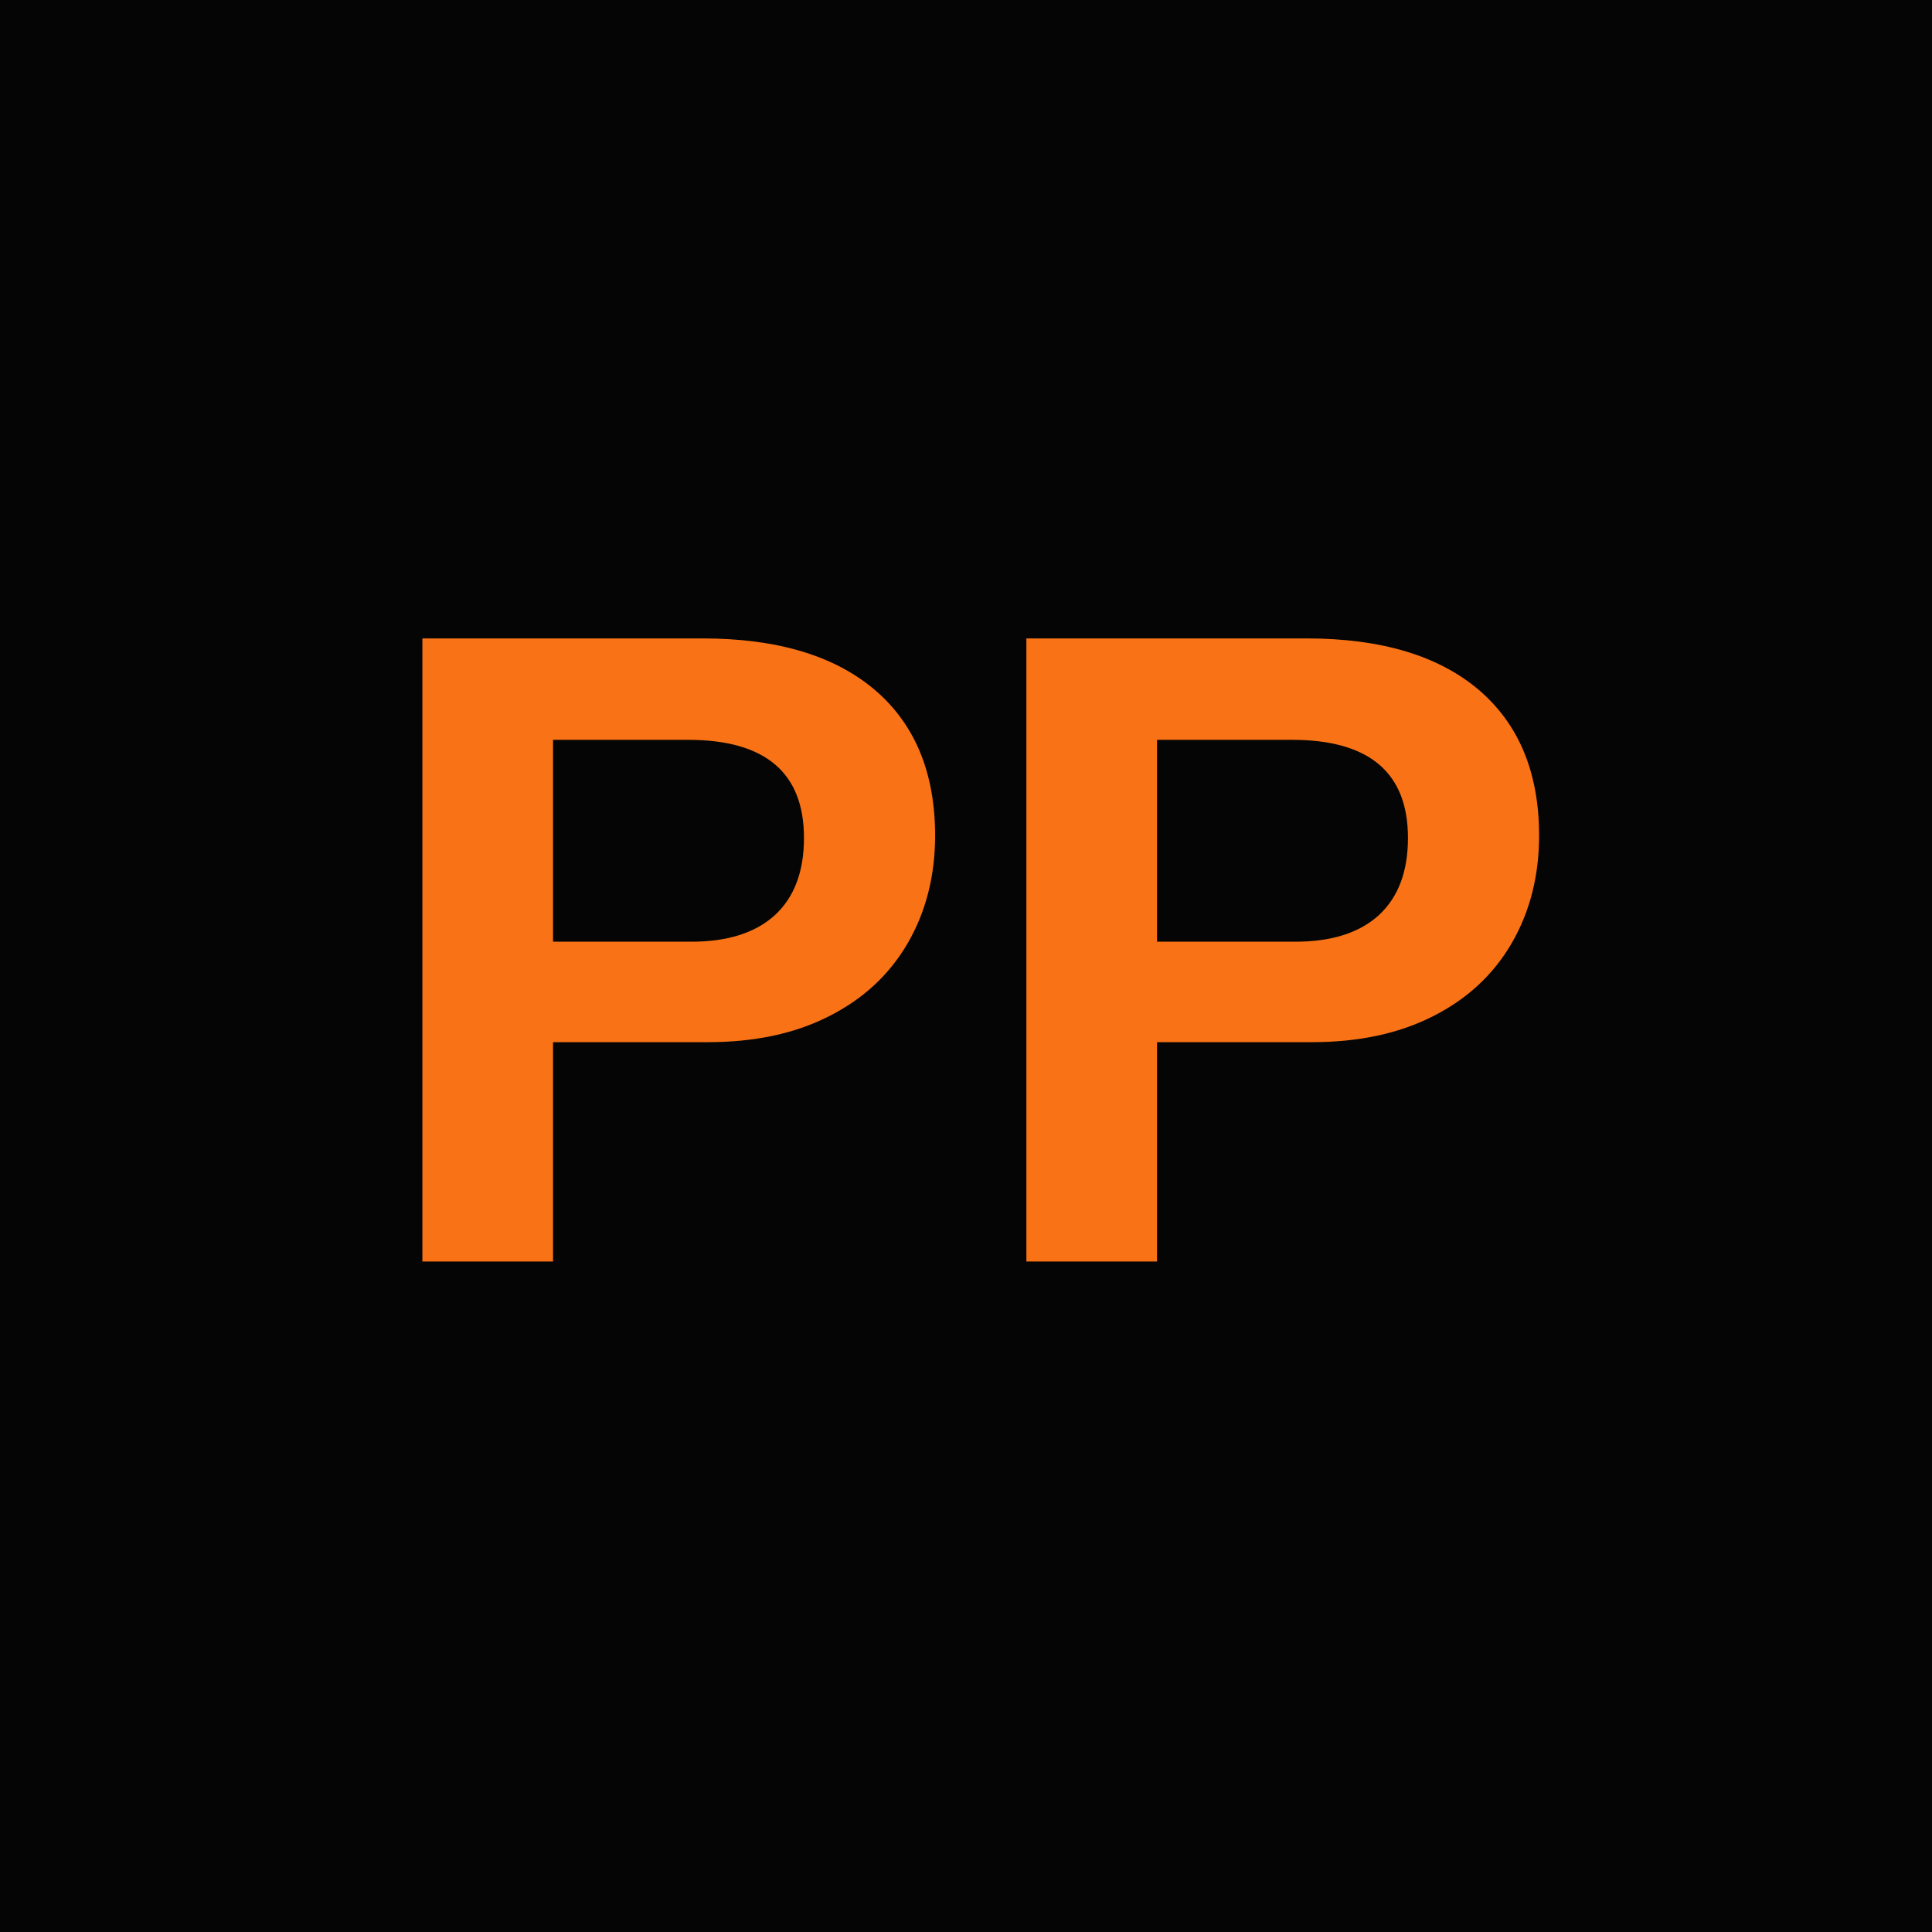
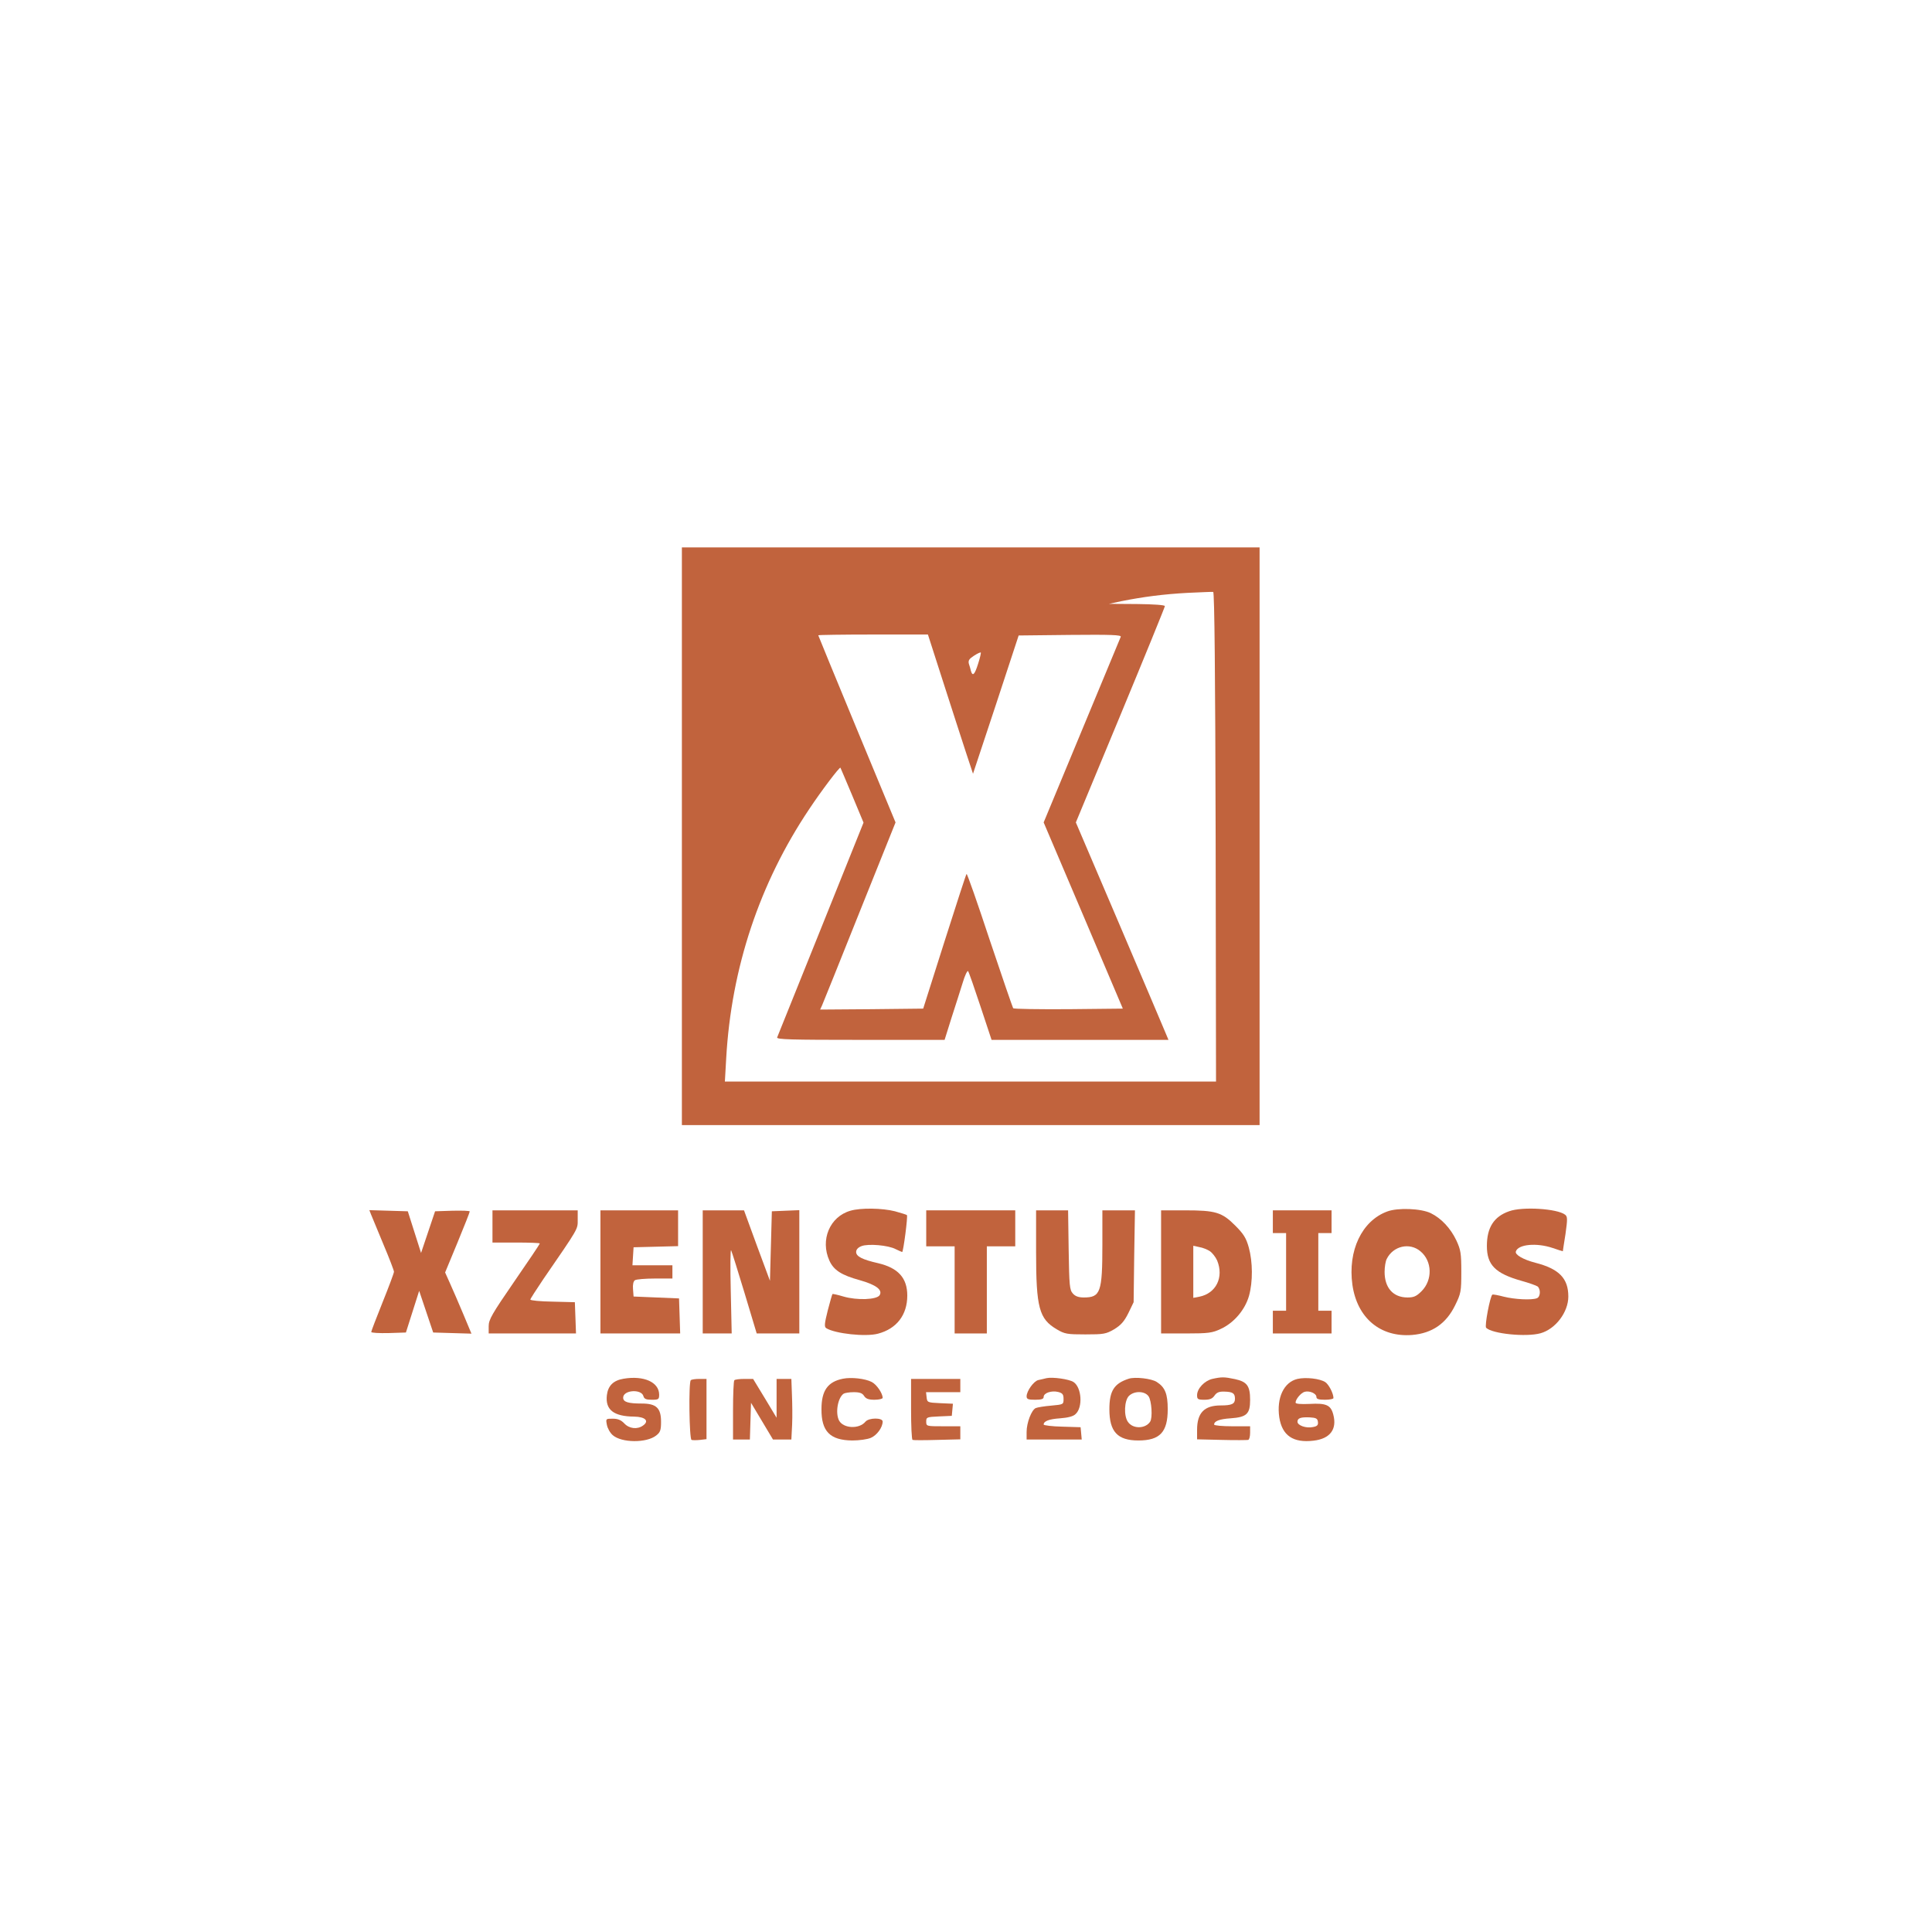
- <svg xmlns="http://www.w3.org/2000/svg" viewBox="0 0 64 64" width="64" height="64">
-   <rect width="64" height="64" fill="#050505" />
-   <text x="50%" y="52%" dominant-baseline="middle" text-anchor="middle" font-family="Arial, Helvetica, sans-serif" font-weight="900" font-size="30" fill="#f97316">PP</text>
+ <svg xmlns="http://www.w3.org/2000/svg" viewBox="0 0 1020 822" width="64" height="64">
+   <g transform="translate(0,822) scale(0.1,-0.1)" fill="#c1633d" stroke="none">
+     <path d="M3600 4795 l0 -1525 25 0 c14 0 687 0 1495 0 809 0 1484 0 1500 0 l30 0 0 1525 0 1525 -1525 0 -1525 0 0 -1525z m2818 -3 l2 -1292 -1296 0 -1297 0 7 123 c27 477 176 924 438 1315 65 98 160 223 165 219 1 -2 29 -67 62 -146 l60 -144 -225 -560 c-124 -308 -228 -566 -231 -574 -4 -11 72 -13 439 -13 l445 0 37 118 c21 64 47 147 59 185 11 37 24 64 28 60 4 -5 33 -88 65 -185 l59 -178 467 0 467 0 -16 38 c-8 20 -118 278 -244 574 l-229 536 235 566 c129 311 235 571 235 576 0 6 -58 10 -147 11 l-148 1 65 14 c115 23 222 37 350 44 69 3 130 6 135 5 7 -1 11 -442 13 -1293z m-1438 816 c45 -139 98 -305 119 -368 l38 -115 121 365 120 365 272 3 c217 2 271 0 267 -10 -3 -7 -96 -231 -206 -496 l-201 -484 209 -491 209 -492 -286 -3 c-157 -1 -289 1 -293 5 -3 5 -59 167 -124 361 -64 194 -119 351 -122 348 -3 -2 -55 -164 -117 -358 l-112 -353 -272 -3 -272 -2 10 22 c6 13 95 235 199 495 l189 471 -204 492 c-112 271 -204 494 -204 496 0 2 130 4 290 4 l289 0 81 -252z m184 98 c-18 -58 -29 -69 -38 -38 -2 9 -7 27 -11 38 -4 17 2 26 27 42 18 12 34 19 36 17 2 -2 -4 -28 -14 -59z" />
+     <path d="M4490 2818 c-109 -31 -161 -154 -111 -264 23 -50 63 -76 161 -103 85 -24 121 -51 104 -79 -15 -24 -119 -28 -191 -7 -30 9 -57 15 -58 13 -2 -2 -13 -41 -25 -87 -17 -68 -19 -86 -8 -93 46 -29 209 -47 274 -29 98 26 154 99 154 201 0 93 -48 146 -154 171 -84 19 -116 36 -116 59 0 13 10 24 28 31 35 14 142 5 181 -16 17 -8 32 -15 34 -15 6 0 31 190 25 195 -2 2 -30 11 -63 20 -66 17 -181 19 -235 3z" />
+     <path d="M7324 2814 c-134 -49 -209 -207 -184 -387 25 -175 147 -278 315 -265 106 9 180 60 227 156 31 63 33 73 33 177 0 98 -3 116 -26 166 -31 65 -80 117 -135 144 -51 25 -174 30 -230 9z m175 -210 c63 -52 65 -152 6 -211 -27 -27 -41 -33 -74 -33 -76 0 -121 51 -121 135 0 26 5 56 11 68 34 69 121 89 178 41z" />
+     <path d="M7967 2815 c-80 -28 -117 -86 -117 -183 0 -100 44 -145 182 -184 40 -11 79 -25 86 -30 17 -15 15 -55 -4 -62 -28 -11 -118 -6 -174 8 -30 8 -57 13 -61 11 -12 -8 -42 -166 -33 -175 32 -32 211 -50 287 -29 79 22 147 111 147 194 0 96 -49 146 -173 178 -66 17 -110 43 -104 60 12 38 110 47 195 18 28 -10 52 -17 53 -17 0 1 6 42 14 91 11 79 11 92 -2 102 -41 32 -226 44 -296 18z" />
+     <path d="M1959 2798 c5 -13 34 -83 65 -157 31 -73 56 -139 56 -145 0 -7 -27 -79 -60 -161 -33 -82 -60 -153 -60 -157 0 -5 41 -7 91 -6 l92 3 35 110 35 110 37 -110 37 -110 101 -3 101 -3 -43 103 c-24 57 -55 129 -70 162 l-26 58 65 157 c36 87 65 161 65 165 0 4 -41 5 -92 4 l-91 -3 -37 -110 -37 -110 -35 110 -35 110 -101 3 -102 3 9 -23z" />
+     <path d="M2600 2735 l0 -85 125 0 c69 0 125 -2 125 -5 0 -3 -61 -94 -135 -201 -117 -170 -135 -201 -135 -235 l0 -39 230 0 231 0 -3 83 -3 82 -117 3 c-65 1 -118 6 -118 11 0 4 31 52 68 107 190 276 182 263 182 315 l0 49 -225 0 -225 0 0 -85z" />
+     <path d="M3170 2495 l0 -325 210 0 211 0 -3 93 -3 92 -120 5 -120 5 -3 39 c-2 24 2 42 10 47 7 5 55 9 106 9 l92 0 0 35 0 35 -106 0 -105 0 3 48 3 47 118 3 117 3 0 94 0 95 -205 0 -205 0 0 -325z" />
+     <path d="M3710 2495 l0 -325 76 0 77 0 -5 227 c-3 124 -2 220 2 212 4 -8 36 -110 71 -226 l64 -213 113 0 112 0 0 325 0 326 -72 -3 -73 -3 -5 -183 -5 -184 -69 186 -68 186 -109 0 -109 0 0 -325z" />
+     <path d="M4890 2725 l0 -95 75 0 75 0 0 -230 0 -230 85 0 85 0 0 230 0 230 75 0 75 0 0 95 0 95 -235 0 -235 0 0 -95z" />
+     <path d="M5470 2602 c0 -297 16 -355 109 -410 42 -25 55 -27 151 -27 97 0 109 2 152 27 36 22 53 41 75 85 l28 58 3 243 4 242 -86 0 -86 0 0 -182 c0 -251 -10 -278 -98 -278 -27 0 -45 6 -58 21 -17 19 -19 41 -22 230 l-3 209 -85 0 -84 0 0 -218z" />
+     <path d="M6130 2495 l0 -325 133 0 c117 0 138 3 182 24 70 32 128 101 149 174 21 75 20 180 -1 256 -14 50 -27 71 -72 116 -70 70 -103 80 -265 80 l-126 0 0 -325z m258 109 c13 -9 30 -31 38 -49 36 -88 -5 -173 -94 -191 l-32 -6 0 137 0 138 32 -7 c18 -3 43 -13 56 -22z" />
+     <path d="M6720 2760 l0 -60 35 0 35 0 0 -205 0 -205 -35 0 -35 0 0 -60 0 -60 155 0 155 0 0 60 0 60 -35 0 -35 0 0 205 0 205 35 0 35 0 0 60 0 60 -155 0 -155 0 0 -60z" />
+     <path d="M3292 1931 c-54 -9 -82 -37 -88 -87 -9 -77 36 -112 144 -113 59 -1 81 -23 47 -47 -30 -22 -73 -17 -99 11 -17 18 -34 25 -61 25 -37 0 -37 0 -31 -32 3 -18 17 -43 31 -55 47 -41 178 -42 229 -2 22 17 26 28 26 73 0 72 -25 96 -101 96 -73 0 -99 8 -99 31 0 41 97 47 107 8 4 -15 15 -19 44 -19 36 0 39 2 39 28 -1 65 -81 101 -188 83z" />
+     <path d="M4450 1931 c-80 -16 -113 -63 -113 -160 -1 -118 45 -165 163 -166 36 0 80 6 98 14 32 14 62 55 62 86 0 21 -73 21 -91 -1 -33 -40 -116 -36 -139 6 -21 40 -7 121 24 142 6 4 30 8 53 8 32 0 46 -5 55 -20 10 -15 24 -20 55 -20 24 0 43 5 43 10 0 24 -32 71 -58 84 -35 18 -108 26 -152 17z" />
+     <path d="M5525 1934 c-11 -3 -30 -7 -43 -10 -24 -5 -62 -58 -62 -86 0 -15 9 -18 45 -18 34 0 45 4 45 15 0 21 42 35 77 26 23 -6 28 -13 28 -37 0 -29 -1 -29 -65 -35 -36 -3 -73 -9 -82 -13 -22 -10 -48 -77 -48 -126 l0 -40 146 0 145 0 -3 33 -3 32 -97 3 c-54 1 -98 7 -98 11 0 18 28 29 87 33 40 3 69 10 81 22 40 35 33 142 -11 170 -24 15 -110 27 -142 20z" />
+     <path d="M5959 1931 c-77 -25 -102 -64 -102 -161 0 -119 43 -165 153 -165 114 0 155 44 155 165 0 81 -14 116 -58 144 -28 18 -114 28 -148 17z m105 -93 c16 -23 22 -114 8 -134 -25 -38 -91 -39 -117 -1 -23 32 -19 113 5 137 28 28 84 27 104 -2z" />
+     <path d="M6400 1930 c-41 -10 -80 -51 -80 -86 0 -21 4 -24 39 -24 29 0 42 6 53 22 11 16 24 22 51 21 46 -1 57 -9 57 -38 0 -27 -17 -35 -75 -35 -87 0 -125 -39 -125 -129 l0 -50 130 -3 c72 -2 135 -1 140 0 6 2 10 19 10 38 l0 34 -95 0 c-52 0 -95 4 -95 9 0 18 27 29 87 33 85 6 103 23 103 97 0 74 -16 96 -80 110 -57 12 -70 12 -120 1z" />
+     <path d="M6850 1930 c-72 -17 -111 -100 -96 -203 15 -96 73 -136 181 -123 87 10 125 60 104 138 -13 50 -37 61 -125 56 -47 -2 -74 0 -74 7 0 18 29 52 48 57 26 7 62 -9 62 -27 0 -11 11 -15 45 -15 25 0 45 4 45 9 0 24 -24 71 -43 84 -29 19 -103 27 -147 17z m108 -227 c2 -16 -3 -23 -26 -27 -35 -8 -82 8 -82 28 0 19 17 25 65 23 33 -2 41 -6 43 -24z" />
+     <path d="M3647 1923 c-12 -12 -8 -311 4 -315 6 -2 26 -2 45 0 l34 4 0 159 0 159 -38 0 c-21 0 -42 -3 -45 -7z" />
+     <path d="M3877 1923 c-4 -3 -7 -75 -7 -160 l0 -153 45 0 44 0 3 97 3 97 58 -97 58 -97 49 0 48 0 4 78 c2 42 1 114 -1 160 l-3 82 -39 0 -39 0 0 -102 0 -103 -62 103 -62 102 -46 0 c-26 0 -50 -3 -53 -7z" />
+     <path d="M4810 1771 c0 -88 3 -161 8 -163 4 -2 62 -2 130 0 l122 3 0 35 0 34 -90 0 c-89 0 -90 0 -90 25 0 23 3 24 68 27 l67 3 3 32 3 32 -68 3 c-66 3 -68 4 -71 31 l-3 27 90 0 91 0 0 35 0 35 -130 0 -130 0 0 -159z" />
+   </g>
</svg>
